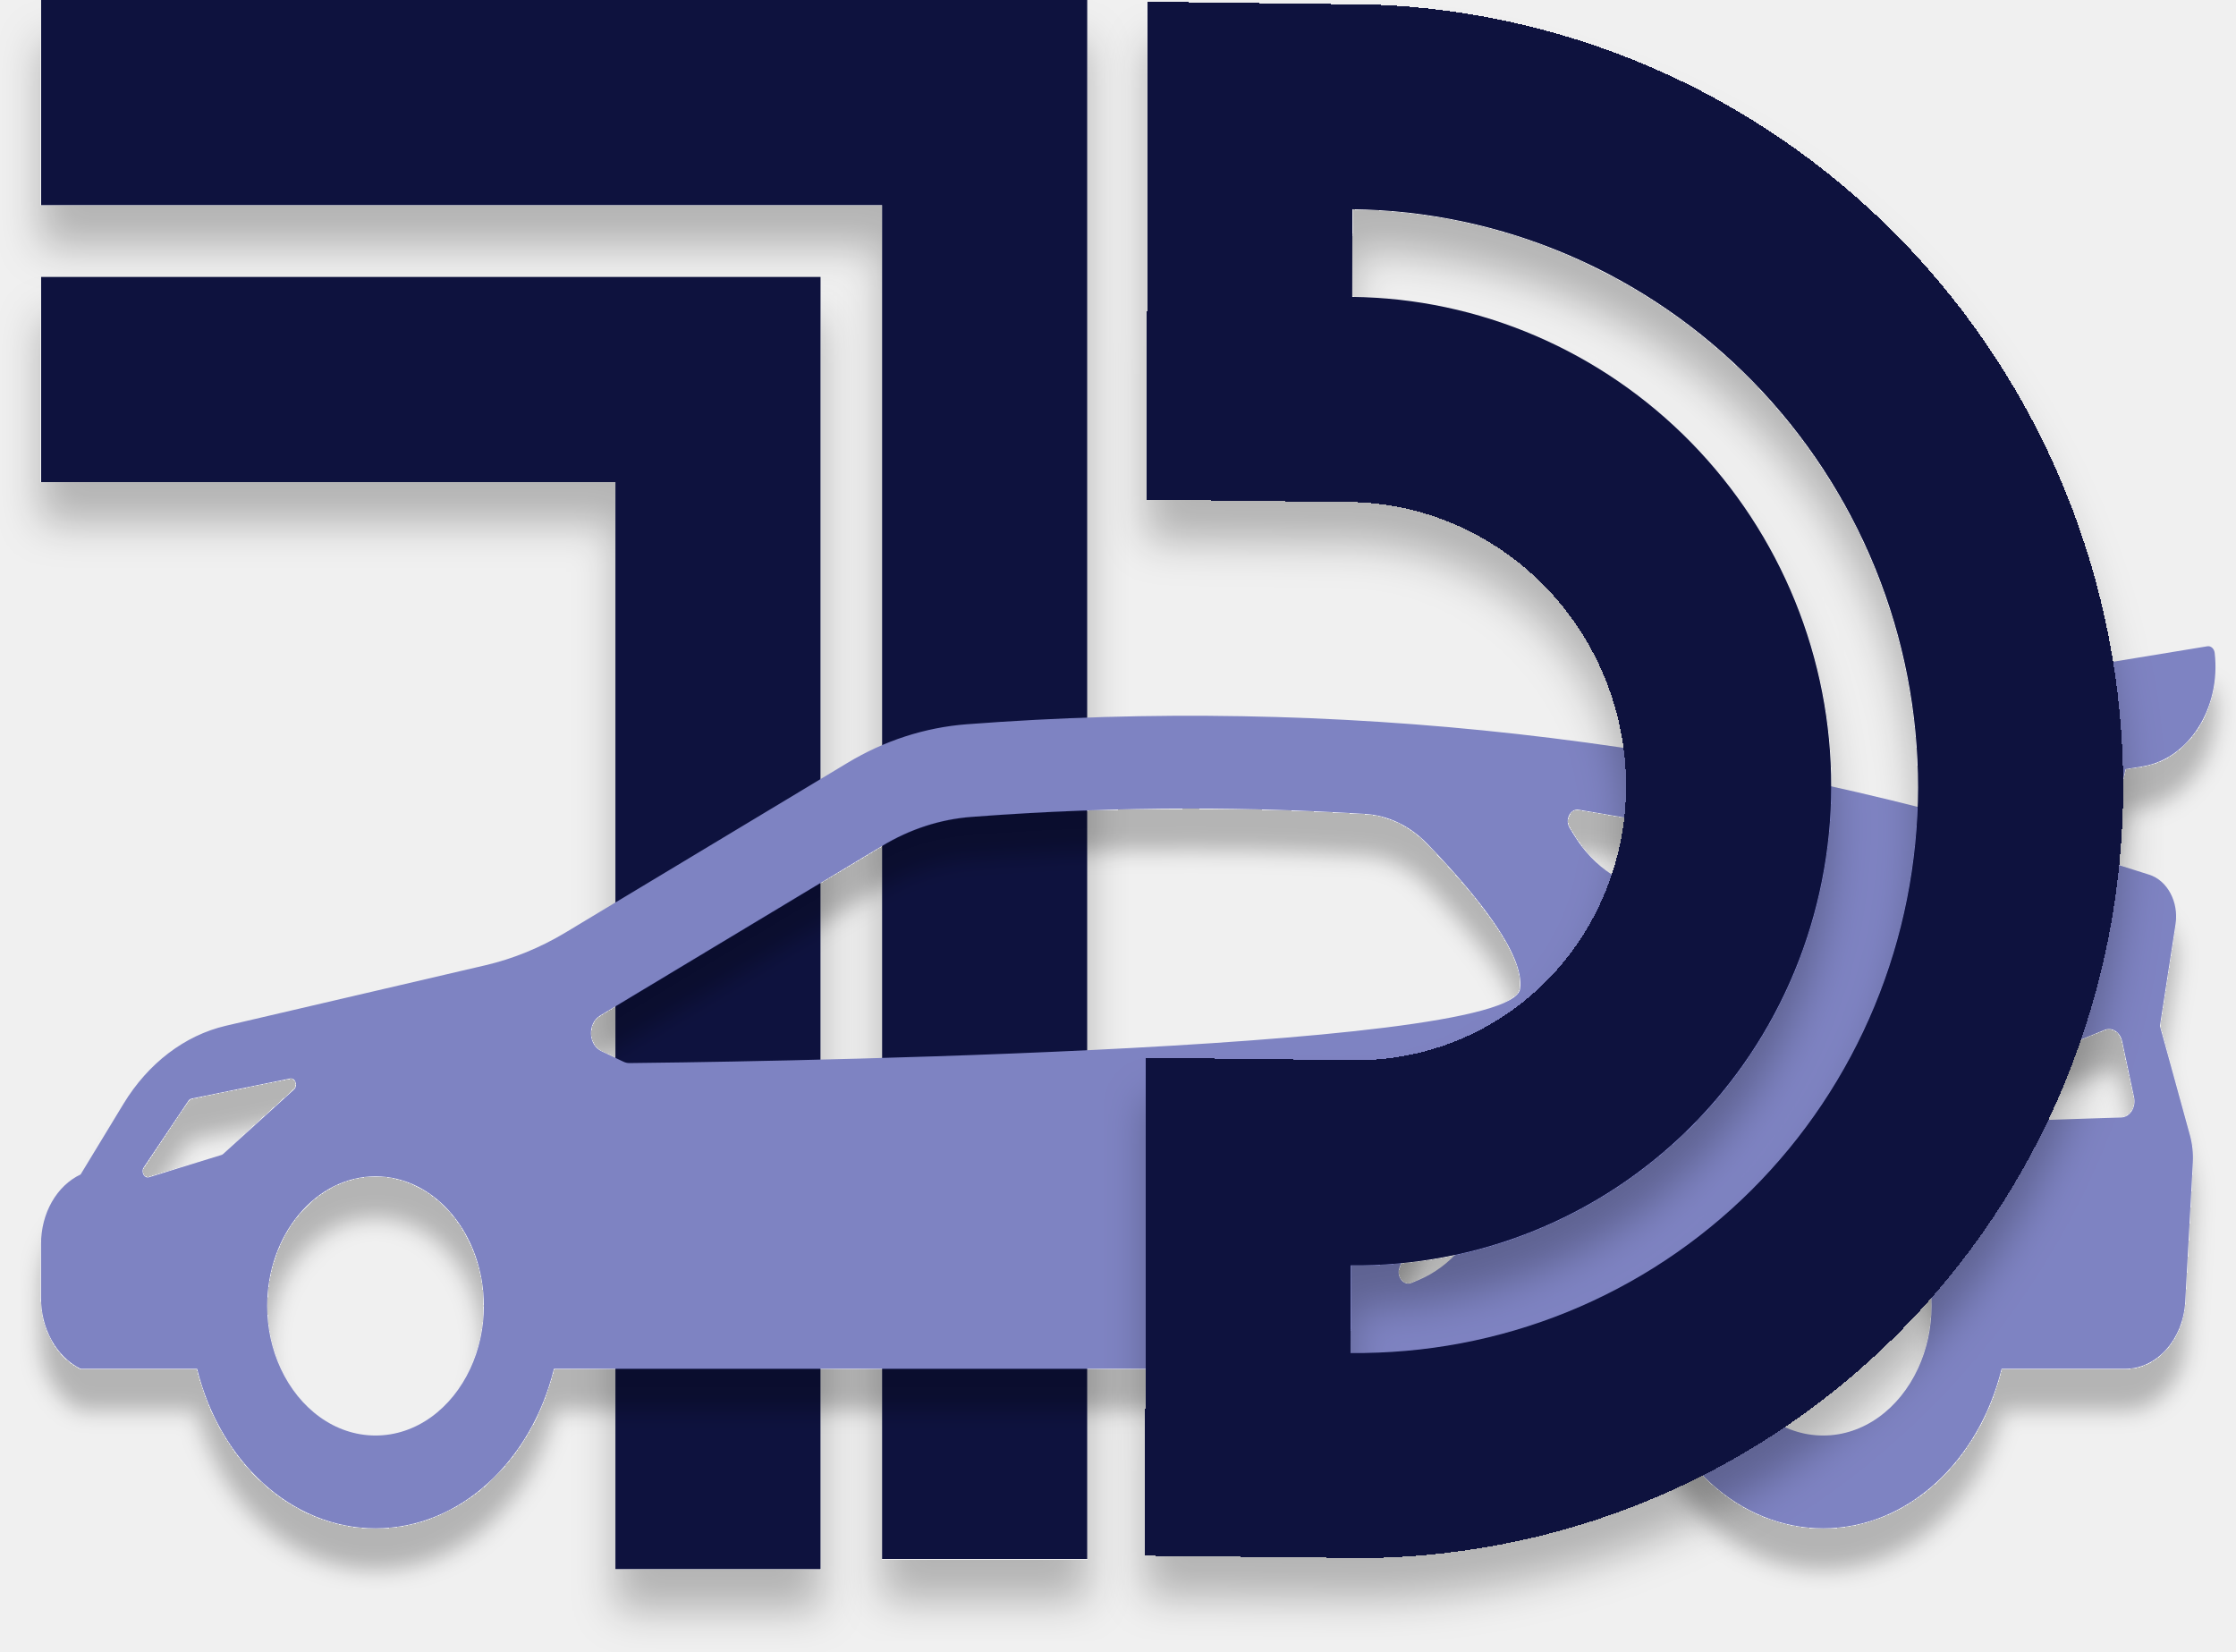
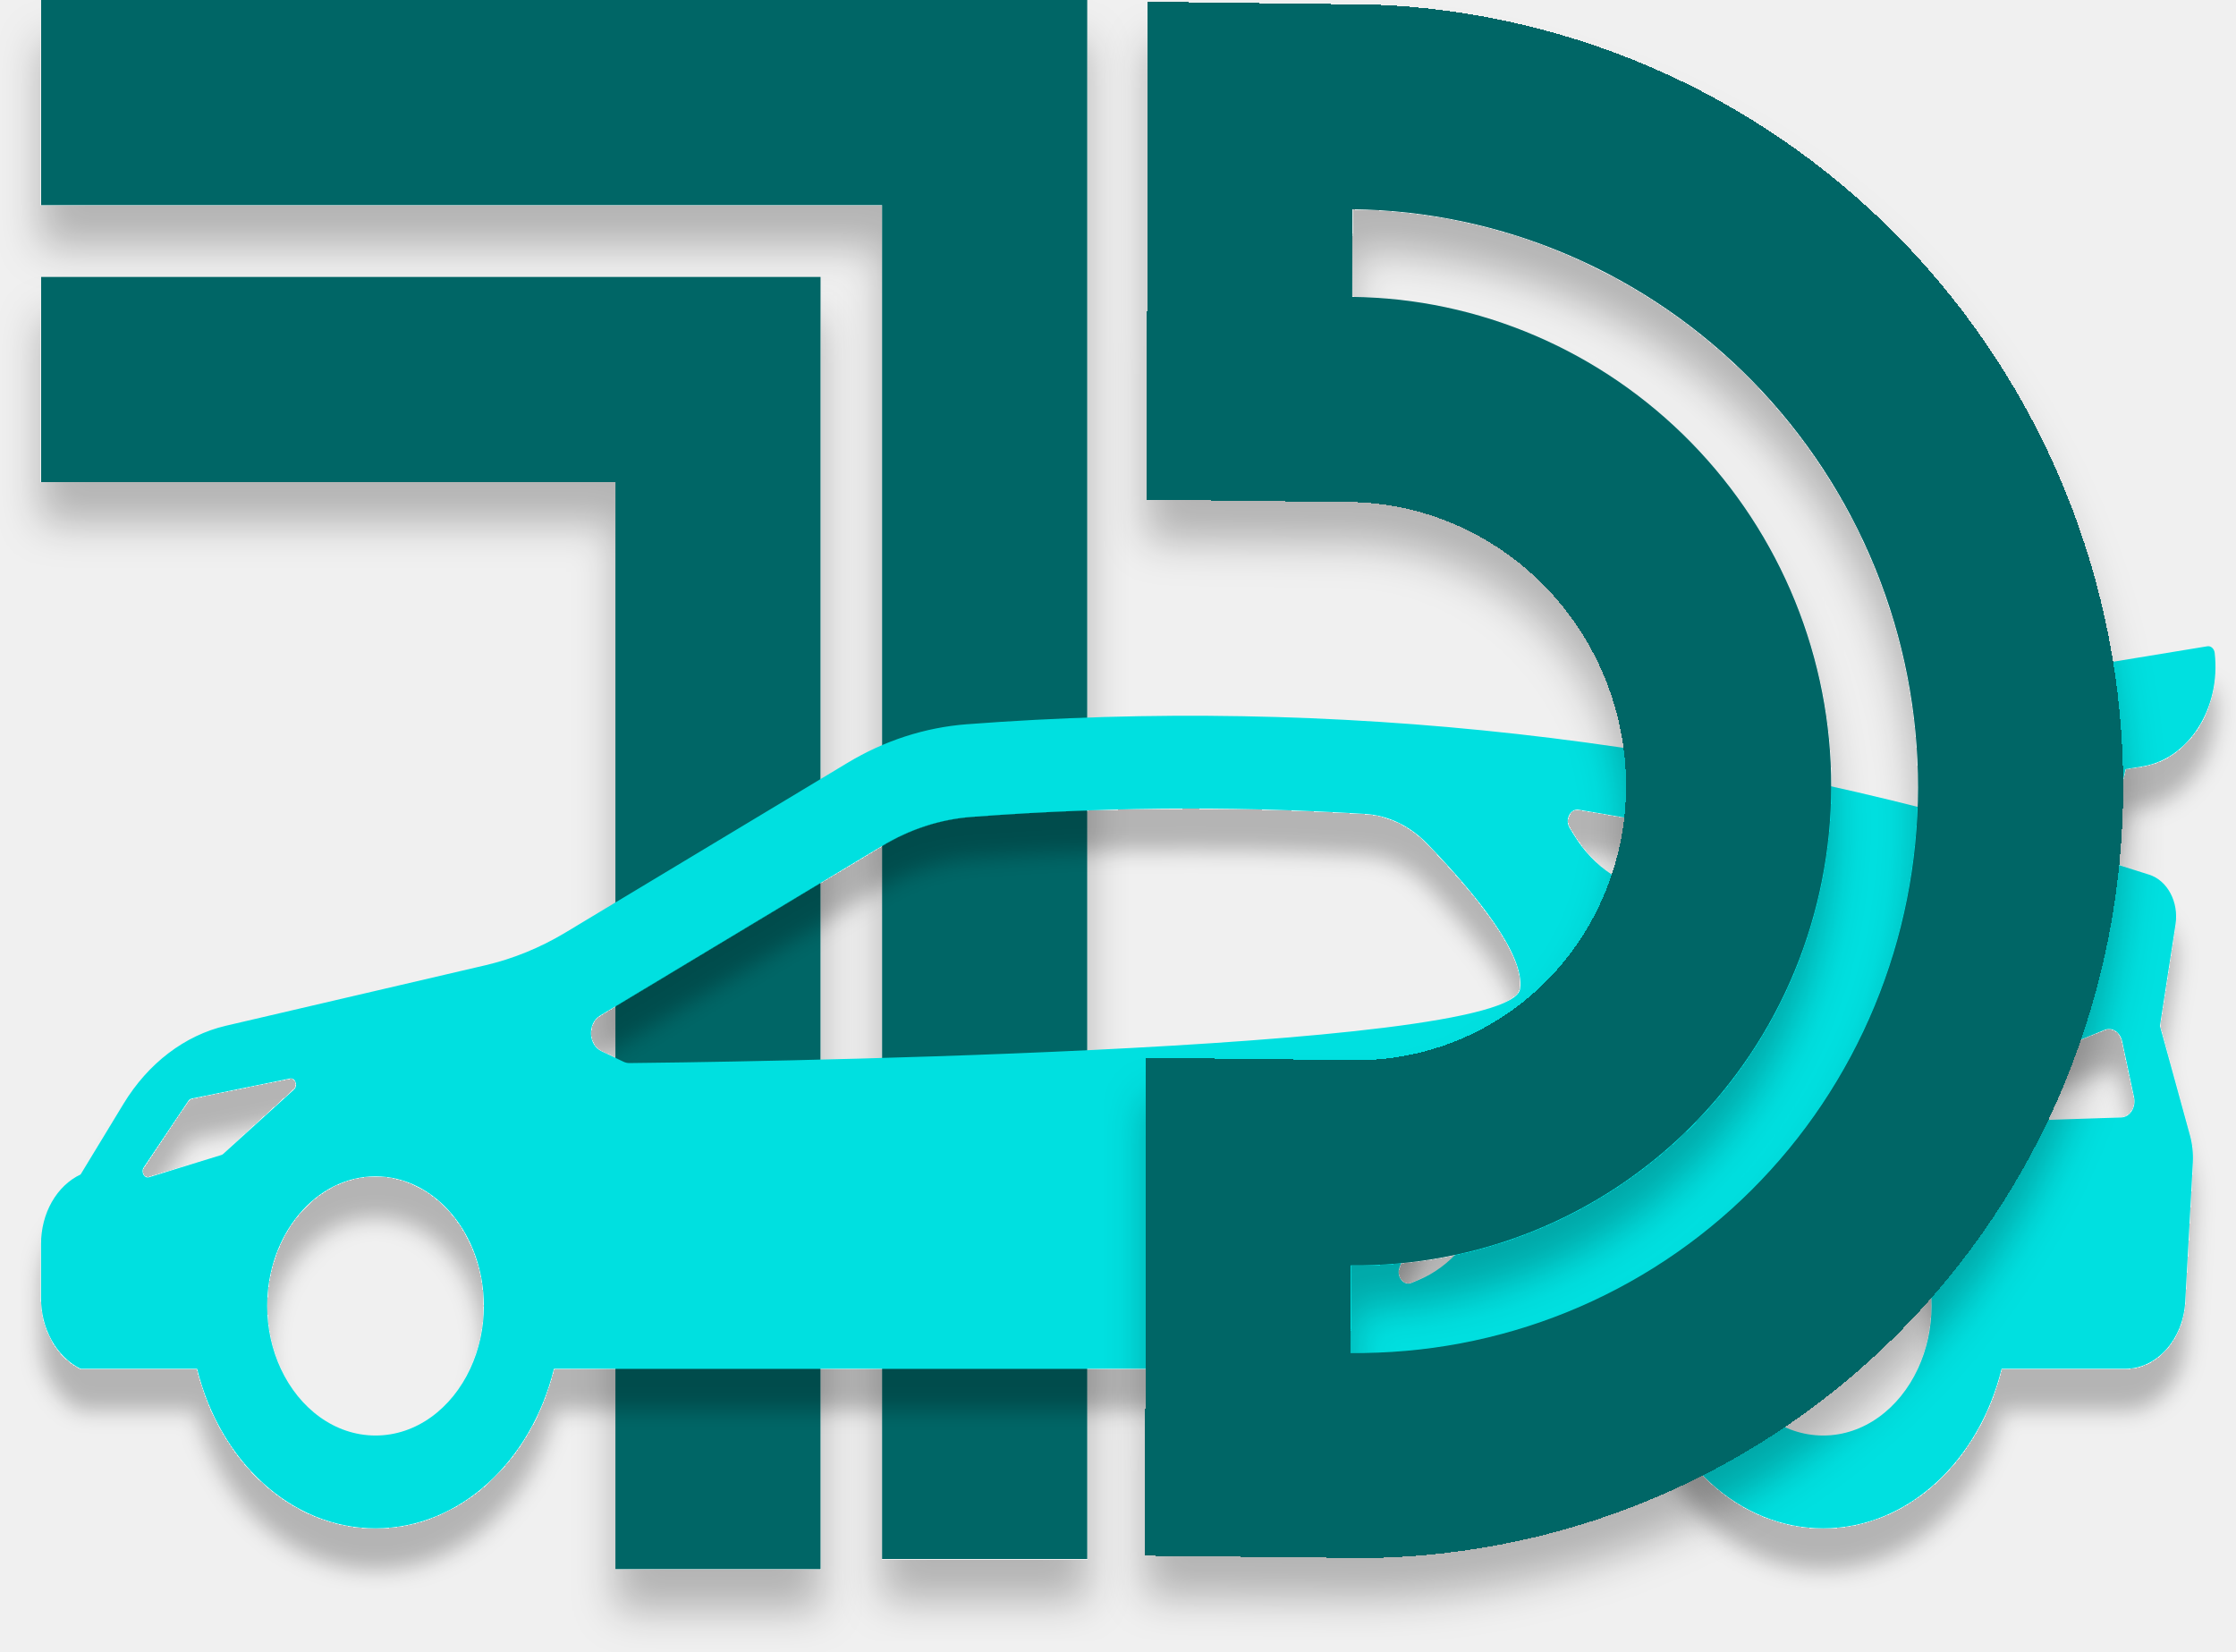
<svg xmlns="http://www.w3.org/2000/svg" width="218" height="161" viewBox="0 0 218 161" fill="none">
  <g filter="url(#filter0_d_2_44)">
    <mask id="path-1-inside-1_2_44" fill="white">
      <path d="M106 -1.52588e-05L4 -1.53497e-05L4 152L106 152L106 -1.52588e-05Z" />
    </mask>
-     <path d="M106 -1.52588e-05L106 -20L126 -20L126 -1.5241e-05L106 -1.52588e-05ZM106 20L4 20L4 -20L106 -20L106 20ZM86 152L86 -1.52766e-05L126 -1.5241e-05L126 152L86 152Z" fill="#0E123E" mask="url(#path-1-inside-1_2_44)" />
+     <path d="M106 -1.52588e-05L106 -20L126 -20L126 -1.5241e-05L106 -1.52588e-05ZM106 20L4 20L4 -20L106 -20L106 20ZM86 152L86 -1.52766e-05L126 -1.5241e-05L126 152L86 152Z" fill="#006666" mask="url(#path-1-inside-1_2_44)" />
  </g>
  <g filter="url(#filter1_d_2_44)">
    <mask id="path-3-inside-2_2_44" fill="white">
      <path d="M80 27L4 27L4 153L80 153L80 27Z" />
    </mask>
-     <path d="M80 27L80 7L100 7L100 27L80 27ZM80 47L4 47L4 7L80 7L80 47ZM60 153L60 27L100 27L100 153L60 153Z" fill="#0E123E" mask="url(#path-3-inside-2_2_44)" />
+     <path d="M80 27L80 7L100 7L100 27L80 27ZM80 47L4 47L4 7L80 7L80 47ZM60 153L60 27L100 27L100 153L60 153Z" fill="#006666" mask="url(#path-3-inside-2_2_44)" />
  </g>
  <g filter="url(#filter2_d_2_44)">
-     <path d="M7.827 133.428C7.848 133.439 7.869 133.446 7.891 133.446L19.219 133.446C21.431 142.439 28.381 149 36.613 149C44.846 149 51.796 142.439 54.005 133.446L160.36 133.446C162.569 142.439 169.519 149 177.751 149C185.984 149 192.934 142.439 195.146 133.446L207.2 133.446C210.289 133.446 212.849 130.577 213.051 126.885L213.793 113.326C213.84 112.429 213.745 111.53 213.511 110.677L210.583 100.026L212.104 90.114C212.437 87.947 211.318 85.841 209.539 85.276L205.23 83.912L205.229 83.911L207.231 74.986L208.909 74.711C213.398 73.974 216.539 69.024 215.923 63.655C215.9 63.456 215.812 63.276 215.678 63.154C215.544 63.033 215.376 62.98 215.209 63.007L204.182 64.817C199.693 65.553 196.552 70.503 197.168 75.873C197.179 75.972 197.207 76.066 197.249 76.152C197.291 76.238 197.346 76.313 197.413 76.374C197.479 76.434 197.554 76.478 197.635 76.503C197.715 76.528 197.799 76.534 197.882 76.52L202.245 75.805L200.74 82.508C165.983 71.897 130.048 67.882 94.249 70.61C92.228 70.765 90.224 71.162 88.268 71.793C86.311 72.427 84.414 73.297 82.604 74.388L55.125 90.919C52.662 92.398 50.042 93.47 47.337 94.103L22.018 100.005C18.008 100.942 14.444 103.66 12.042 107.612L7.858 114.502C6.721 115.036 5.745 115.967 5.056 117.174C4.368 118.382 4 119.809 4 121.27L4 126.546C4 128.016 4.363 129.454 5.044 130.679C5.725 131.903 6.693 132.86 7.827 133.428V133.428ZM198.099 107.033L199.269 103.425C199.34 103.211 199.448 103.017 199.587 102.858C199.726 102.698 199.892 102.577 200.074 102.502L205.188 100.403C205.361 100.332 205.544 100.305 205.726 100.323C205.909 100.341 206.086 100.404 206.247 100.508C206.408 100.612 206.549 100.755 206.661 100.928C206.774 101.1 206.855 101.299 206.9 101.511L208.062 106.975C208.271 107.959 207.663 108.918 206.816 108.947L199.366 109.19C198.422 109.222 197.754 108.09 198.099 107.033V107.033ZM188.317 127.32C188.318 129.464 187.86 131.574 186.985 133.446C185.182 137.326 181.721 139.953 177.751 139.953C173.785 139.953 170.323 137.326 168.517 133.446C167.643 131.574 167.186 129.464 167.188 127.32C167.188 120.35 171.927 114.683 177.751 114.683C183.578 114.683 188.317 120.35 188.317 127.32ZM153.921 78.94L165.33 80.887C168.142 81.364 170.694 83.111 172.462 85.769C172.97 86.533 172.483 87.655 171.669 87.59L161.733 86.837C160.108 86.714 158.525 86.166 157.097 85.231C155.669 84.296 154.429 82.998 153.467 81.427L153.031 80.718C152.538 79.914 153.098 78.799 153.921 78.94ZM148.554 105.773L145.047 116.916C144.474 118.739 143.573 120.39 142.408 121.751C141.244 123.113 139.843 124.151 138.306 124.794L137.61 125.083C136.823 125.413 136.097 124.446 136.448 123.546L141.34 111.061C142.545 107.986 144.687 105.579 147.328 104.333C148.087 103.975 148.841 104.862 148.554 105.773V105.773ZM58.489 99.021L58.522 98.999L86.001 82.469C88.72 80.828 91.69 79.865 94.73 79.639C101.818 79.099 108.919 78.828 116.021 78.828C121.724 78.828 127.422 79.005 133.113 79.353C135.335 79.489 137.456 80.506 139.14 82.244C143.878 87.144 148.677 93.035 148.208 96.408C147.331 102.694 66.975 103.588 61.375 103.642C61.172 103.645 60.97 103.599 60.782 103.508L58.616 102.477C57.342 101.872 57.266 99.756 58.489 99.021V99.021ZM36.613 114.683C42.438 114.683 47.176 120.35 47.176 127.32C47.178 129.464 46.719 131.574 45.844 133.446C44.041 137.326 40.58 139.953 36.613 139.953C32.643 139.953 29.182 137.326 27.376 133.446C26.502 131.574 26.045 129.464 26.047 127.32C26.047 120.35 30.785 114.683 36.613 114.683V114.683ZM14.014 113.807L18.362 107.322C18.441 107.207 18.551 107.13 18.674 107.105L28.271 105.147C28.795 105.039 29.085 105.842 28.665 106.226L21.766 112.497C21.714 112.547 21.653 112.582 21.588 112.602L14.535 114.773C14.066 114.918 13.709 114.26 14.014 113.807Z" fill="#7E83C2" />
+     <path d="M7.827 133.428C7.848 133.439 7.869 133.446 7.891 133.446L19.219 133.446C21.431 142.439 28.381 149 36.613 149C44.846 149 51.796 142.439 54.005 133.446L160.36 133.446C162.569 142.439 169.519 149 177.751 149C185.984 149 192.934 142.439 195.146 133.446L207.2 133.446C210.289 133.446 212.849 130.577 213.051 126.885L213.793 113.326C213.84 112.429 213.745 111.53 213.511 110.677L210.583 100.026L212.104 90.114C212.437 87.947 211.318 85.841 209.539 85.276L205.23 83.912L205.229 83.911L207.231 74.986L208.909 74.711C213.398 73.974 216.539 69.024 215.923 63.655C215.9 63.456 215.812 63.276 215.678 63.154C215.544 63.033 215.376 62.98 215.209 63.007L204.182 64.817C199.693 65.553 196.552 70.503 197.168 75.873C197.179 75.972 197.207 76.066 197.249 76.152C197.291 76.238 197.346 76.313 197.413 76.374C197.479 76.434 197.554 76.478 197.635 76.503C197.715 76.528 197.799 76.534 197.882 76.52L202.245 75.805L200.74 82.508C165.983 71.897 130.048 67.882 94.249 70.61C92.228 70.765 90.224 71.162 88.268 71.793C86.311 72.427 84.414 73.297 82.604 74.388L55.125 90.919C52.662 92.398 50.042 93.47 47.337 94.103L22.018 100.005C18.008 100.942 14.444 103.66 12.042 107.612L7.858 114.502C6.721 115.036 5.745 115.967 5.056 117.174C4.368 118.382 4 119.809 4 121.27L4 126.546C4 128.016 4.363 129.454 5.044 130.679C5.725 131.903 6.693 132.86 7.827 133.428V133.428ZM198.099 107.033L199.269 103.425C199.34 103.211 199.448 103.017 199.587 102.858C199.726 102.698 199.892 102.577 200.074 102.502L205.188 100.403C205.361 100.332 205.544 100.305 205.726 100.323C205.909 100.341 206.086 100.404 206.247 100.508C206.408 100.612 206.549 100.755 206.661 100.928C206.774 101.1 206.855 101.299 206.9 101.511L208.062 106.975C208.271 107.959 207.663 108.918 206.816 108.947L199.366 109.19C198.422 109.222 197.754 108.09 198.099 107.033V107.033ZM188.317 127.32C188.318 129.464 187.86 131.574 186.985 133.446C185.182 137.326 181.721 139.953 177.751 139.953C173.785 139.953 170.323 137.326 168.517 133.446C167.643 131.574 167.186 129.464 167.188 127.32C167.188 120.35 171.927 114.683 177.751 114.683C183.578 114.683 188.317 120.35 188.317 127.32ZM153.921 78.94L165.33 80.887C168.142 81.364 170.694 83.111 172.462 85.769C172.97 86.533 172.483 87.655 171.669 87.59L161.733 86.837C160.108 86.714 158.525 86.166 157.097 85.231C155.669 84.296 154.429 82.998 153.467 81.427L153.031 80.718C152.538 79.914 153.098 78.799 153.921 78.94ZM148.554 105.773L145.047 116.916C144.474 118.739 143.573 120.39 142.408 121.751C141.244 123.113 139.843 124.151 138.306 124.794L137.61 125.083C136.823 125.413 136.097 124.446 136.448 123.546L141.34 111.061C142.545 107.986 144.687 105.579 147.328 104.333C148.087 103.975 148.841 104.862 148.554 105.773V105.773ZM58.489 99.021L58.522 98.999L86.001 82.469C88.72 80.828 91.69 79.865 94.73 79.639C101.818 79.099 108.919 78.828 116.021 78.828C121.724 78.828 127.422 79.005 133.113 79.353C135.335 79.489 137.456 80.506 139.14 82.244C143.878 87.144 148.677 93.035 148.208 96.408C147.331 102.694 66.975 103.588 61.375 103.642C61.172 103.645 60.97 103.599 60.782 103.508L58.616 102.477C57.342 101.872 57.266 99.756 58.489 99.021V99.021ZM36.613 114.683C42.438 114.683 47.176 120.35 47.176 127.32C47.178 129.464 46.719 131.574 45.844 133.446C44.041 137.326 40.58 139.953 36.613 139.953C32.643 139.953 29.182 137.326 27.376 133.446C26.502 131.574 26.045 129.464 26.047 127.32C26.047 120.35 30.785 114.683 36.613 114.683V114.683ZM14.014 113.807L18.362 107.322C18.441 107.207 18.551 107.13 18.674 107.105L28.271 105.147C28.795 105.039 29.085 105.842 28.665 106.226L21.766 112.497C21.714 112.547 21.653 112.582 21.588 112.602L14.535 114.773C14.066 114.918 13.709 114.26 14.014 113.807Z" fill="#00e0e0" />
  </g>
  <g filter="url(#filter3_d_2_44)">
    <mask id="path-6-outside-3_2_44" maskUnits="userSpaceOnUse" x="55.682" y="-25.661" width="175.825" height="190.945" fill="black">
      <rect fill="white" x="55.682" y="-25.661" width="175.825" height="190.945" />
      <path d="M131.669 131.904C138.923 131.988 146.109 130.63 152.816 127.906C159.522 125.182 165.619 121.146 170.757 116.028C175.895 110.911 179.974 104.812 182.761 98.08C185.548 91.348 186.988 84.115 187 76.794C187.012 69.472 185.595 62.206 182.83 55.41C180.065 48.613 176.006 42.42 170.885 37.183C165.764 31.947 159.681 27.769 152.984 24.89C146.286 22.01 139.105 20.484 131.851 20.4L131.837 28.944C137.98 29.015 144.06 30.307 149.731 32.745C155.403 35.184 160.553 38.721 164.89 43.155C169.226 47.589 172.663 52.833 175.004 58.588C177.345 64.343 178.545 70.496 178.535 76.695C178.525 82.895 177.305 89.02 174.945 94.72C172.585 100.42 169.131 105.584 164.781 109.918C160.43 114.251 155.268 117.668 149.589 119.975C143.91 122.281 137.826 123.432 131.683 123.36L131.669 131.904Z" />
    </mask>
-     <path d="M131.669 131.904C138.923 131.988 146.109 130.63 152.816 127.906C159.522 125.182 165.619 121.146 170.757 116.028C175.895 110.911 179.974 104.812 182.761 98.08C185.548 91.348 186.988 84.115 187 76.794C187.012 69.472 185.595 62.206 182.83 55.41C180.065 48.613 176.006 42.42 170.885 37.183C165.764 31.947 159.681 27.769 152.984 24.89C146.286 22.01 139.105 20.484 131.851 20.4L131.837 28.944C137.98 29.015 144.06 30.307 149.731 32.745C155.403 35.184 160.553 38.721 164.89 43.155C169.226 47.589 172.663 52.833 175.004 58.588C177.345 64.343 178.545 70.496 178.535 76.695C178.525 82.895 177.305 89.02 174.945 94.72C172.585 100.42 169.131 105.584 164.781 109.918C160.43 114.251 155.268 117.668 149.589 119.975C143.91 122.281 137.826 123.432 131.683 123.36L131.669 131.904Z" stroke="#0E123E" stroke-width="40" shape-rendering="crispEdges" mask="url(#path-6-outside-3_2_44)" />
+     <path d="M131.669 131.904C138.923 131.988 146.109 130.63 152.816 127.906C159.522 125.182 165.619 121.146 170.757 116.028C175.895 110.911 179.974 104.812 182.761 98.08C185.548 91.348 186.988 84.115 187 76.794C187.012 69.472 185.595 62.206 182.83 55.41C180.065 48.613 176.006 42.42 170.885 37.183C165.764 31.947 159.681 27.769 152.984 24.89C146.286 22.01 139.105 20.484 131.851 20.4L131.837 28.944C137.98 29.015 144.06 30.307 149.731 32.745C155.403 35.184 160.553 38.721 164.89 43.155C169.226 47.589 172.663 52.833 175.004 58.588C177.345 64.343 178.545 70.496 178.535 76.695C178.525 82.895 177.305 89.02 174.945 94.72C172.585 100.42 169.131 105.584 164.781 109.918C160.43 114.251 155.268 117.668 149.589 119.975C143.91 122.281 137.826 123.432 131.683 123.36L131.669 131.904Z" stroke="#006666" stroke-width="40" shape-rendering="crispEdges" mask="url(#path-6-outside-3_2_44)" />
  </g>
  <defs>
    <filter id="filter0_d_2_44" x="-1.52588e-05" y="-1.52588e-05" width="110" height="160" filterUnits="userSpaceOnUse" color-interpolation-filters="sRGB">
      <feFlood flood-opacity="0" result="BackgroundImageFix" />
      <feColorMatrix in="SourceAlpha" type="matrix" values="0 0 0 0 0 0 0 0 0 0 0 0 0 0 0 0 0 0 127 0" result="hardAlpha" />
      <feOffset dy="4" />
      <feGaussianBlur stdDeviation="2" />
      <feComposite in2="hardAlpha" operator="out" />
      <feColorMatrix type="matrix" values="0 0 0 0 0 0 0 0 0 0 0 0 0 0 0 0 0 0 0.25 0" />
      <feBlend mode="normal" in2="BackgroundImageFix" result="effect1_dropShadow_2_44" />
      <feBlend mode="normal" in="SourceGraphic" in2="effect1_dropShadow_2_44" result="shape" />
    </filter>
    <filter id="filter1_d_2_44" x="-1.52588e-05" y="27" width="84" height="134" filterUnits="userSpaceOnUse" color-interpolation-filters="sRGB">
      <feFlood flood-opacity="0" result="BackgroundImageFix" />
      <feColorMatrix in="SourceAlpha" type="matrix" values="0 0 0 0 0 0 0 0 0 0 0 0 0 0 0 0 0 0 127 0" result="hardAlpha" />
      <feOffset dy="4" />
      <feGaussianBlur stdDeviation="2" />
      <feComposite in2="hardAlpha" operator="out" />
      <feColorMatrix type="matrix" values="0 0 0 0 0 0 0 0 0 0 0 0 0 0 0 0 0 0 0.25 0" />
      <feBlend mode="normal" in2="BackgroundImageFix" result="effect1_dropShadow_2_44" />
      <feBlend mode="normal" in="SourceGraphic" in2="effect1_dropShadow_2_44" result="shape" />
    </filter>
    <filter id="filter2_d_2_44" x="2" y="63" width="216" height="92" filterUnits="userSpaceOnUse" color-interpolation-filters="sRGB">
      <feFlood flood-opacity="0" result="BackgroundImageFix" />
      <feColorMatrix in="SourceAlpha" type="matrix" values="0 0 0 0 0 0 0 0 0 0 0 0 0 0 0 0 0 0 127 0" result="hardAlpha" />
      <feOffset dy="4" />
      <feGaussianBlur stdDeviation="1" />
      <feComposite in2="hardAlpha" operator="out" />
      <feColorMatrix type="matrix" values="0 0 0 0 0 0 0 0 0 0 0 0 0 0 0 0 0 0 0.25 0" />
      <feBlend mode="normal" in2="BackgroundImageFix" result="effect1_dropShadow_2_44" />
      <feBlend mode="normal" in="SourceGraphic" in2="effect1_dropShadow_2_44" result="shape" />
    </filter>
    <filter id="filter3_d_2_44" x="107.637" y="0.167" width="103.364" height="159.741" filterUnits="userSpaceOnUse" color-interpolation-filters="sRGB">
      <feFlood flood-opacity="0" result="BackgroundImageFix" />
      <feColorMatrix in="SourceAlpha" type="matrix" values="0 0 0 0 0 0 0 0 0 0 0 0 0 0 0 0 0 0 127 0" result="hardAlpha" />
      <feOffset dy="4" />
      <feGaussianBlur stdDeviation="2" />
      <feComposite in2="hardAlpha" operator="out" />
      <feColorMatrix type="matrix" values="0 0 0 0 0 0 0 0 0 0 0 0 0 0 0 0 0 0 0.25 0" />
      <feBlend mode="normal" in2="BackgroundImageFix" result="effect1_dropShadow_2_44" />
      <feBlend mode="normal" in="SourceGraphic" in2="effect1_dropShadow_2_44" result="shape" />
    </filter>
  </defs>
</svg>
